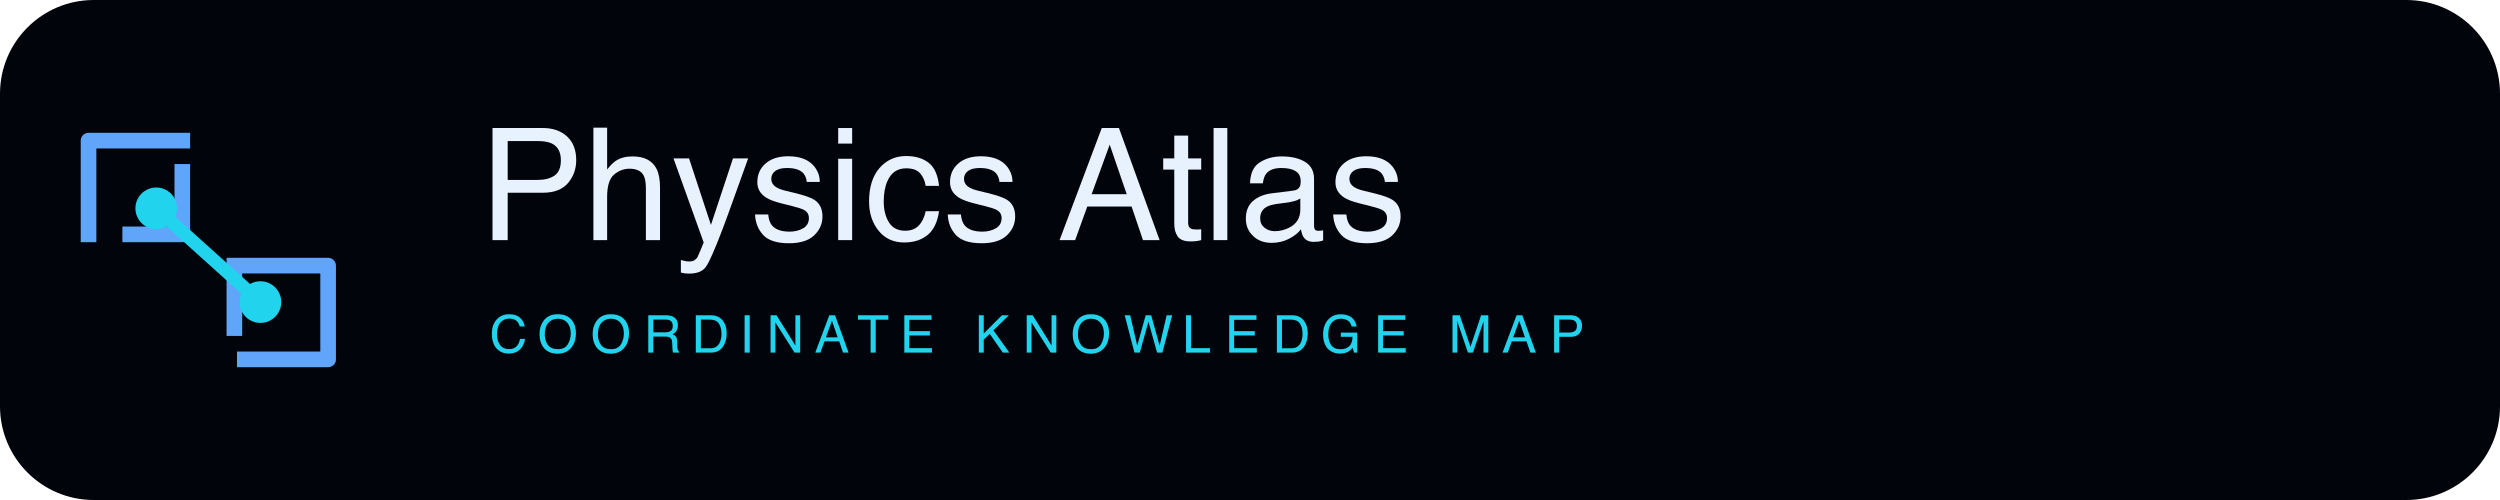
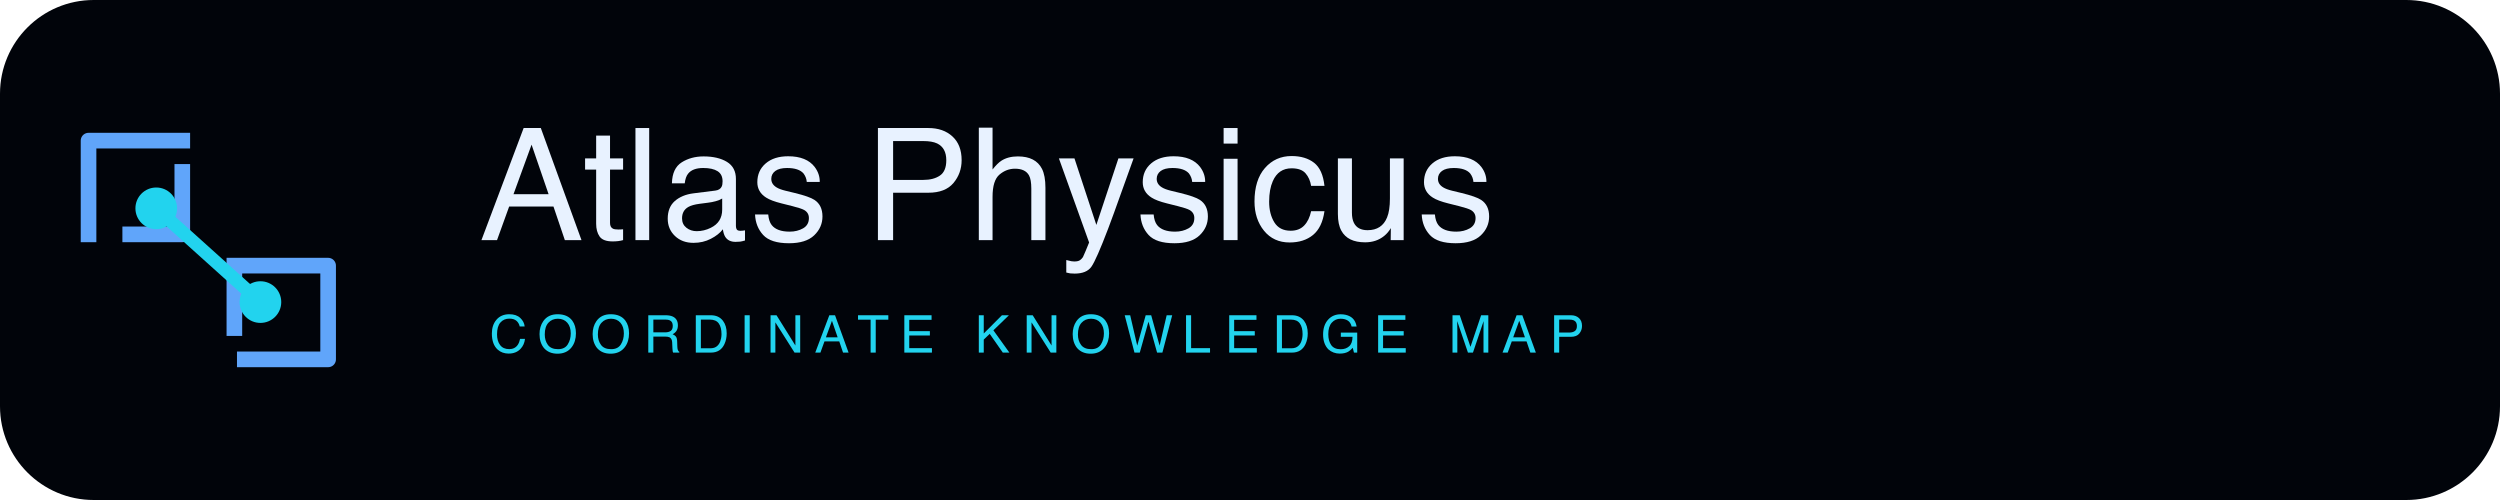
<svg xmlns="http://www.w3.org/2000/svg" xmlns:xlink="http://www.w3.org/1999/xlink" viewBox="0 0 480 96" role="img" aria-labelledby="title desc">
  <rect width="480" height="96" rx="18" fill="#01040a" />
  <g transform="translate(8 16)">
    <g fill="none" stroke="#60a5fa" stroke-width="3" stroke-linecap="square" stroke-linejoin="round">
      <path d="M9 29V11H27M27 17V29H17" />
      <path d="M37 35H55V53H39M37 47V35H47" />
    </g>
    <path d="M22 24 42 42" fill="none" stroke="#22d3ee" stroke-width="2.5" stroke-linecap="round" />
    <circle cx="22" cy="24" r="4" fill="#22d3ee" />
    <circle cx="42" cy="42" r="4" fill="#22d3ee" />
  </g>
  <g transform="translate(92 23)">
    <defs>
      <g>
        <g id="physics-title-glyph-0-0">
          <path d="M 2.562 -21.52 L 12.246 -21.52 C 14.16 -21.52 15.703 -20.98 16.875 -19.898 C 18.047 -18.82 18.633 -17.305 18.633 -15.352 C 18.633 -13.672 18.109 -12.211 17.066 -10.965 C 16.02 -9.719 14.414 -9.098 12.246 -9.098 L 5.477 -9.098 L 5.477 0 L 2.562 0 Z M 15.688 -15.336 C 15.688 -16.918 15.102 -17.992 13.93 -18.559 C 13.285 -18.863 12.402 -19.016 11.281 -19.016 L 5.477 -19.016 L 5.477 -11.559 L 11.281 -11.559 C 12.59 -11.559 13.648 -11.836 14.465 -12.391 C 15.281 -12.949 15.688 -13.93 15.688 -15.336 Z M 15.688 -15.336 " />
        </g>
        <g id="physics-title-glyph-0-1">
          <path d="M 1.934 -21.594 L 4.57 -21.594 L 4.57 -13.562 C 5.195 -14.355 5.758 -14.914 6.254 -15.234 C 7.105 -15.789 8.164 -16.07 9.434 -16.07 C 11.711 -16.07 13.25 -15.273 14.062 -13.68 C 14.5 -12.812 14.723 -11.605 14.723 -10.062 L 14.723 0 L 12.012 0 L 12.012 -9.887 C 12.012 -11.039 11.867 -11.883 11.57 -12.422 C 11.094 -13.281 10.195 -13.711 8.875 -13.711 C 7.781 -13.711 6.793 -13.336 5.902 -12.582 C 5.016 -11.832 4.57 -10.41 4.57 -8.32 L 4.57 0 L 1.934 0 Z M 1.934 -21.594 " />
        </g>
        <g id="physics-title-glyph-0-2">
          <path d="M 11.734 -15.688 L 14.648 -15.688 C 14.277 -14.684 13.453 -12.387 12.172 -8.805 C 11.215 -6.109 10.414 -3.91 9.77 -2.211 C 8.246 1.793 7.172 4.234 6.547 5.113 C 5.922 5.992 4.848 6.43 3.324 6.43 C 2.953 6.43 2.668 6.414 2.469 6.387 C 2.27 6.359 2.023 6.305 1.727 6.227 L 1.727 3.824 C 2.188 3.949 2.52 4.027 2.727 4.059 C 2.93 4.086 3.109 4.102 3.266 4.102 C 3.754 4.102 4.113 4.02 4.344 3.859 C 4.574 3.699 4.766 3.5 4.922 3.266 C 4.969 3.188 5.148 2.789 5.449 2.066 C 5.75 1.344 5.973 0.805 6.109 0.453 L 0.309 -15.688 L 3.297 -15.688 L 7.5 -2.914 Z M 11.734 -15.688 " />
        </g>
        <g id="physics-title-glyph-0-3">
          <path d="M 3.5 -4.922 C 3.578 -4.043 3.797 -3.367 4.16 -2.898 C 4.824 -2.051 5.977 -1.625 7.617 -1.625 C 8.594 -1.625 9.453 -1.84 10.195 -2.262 C 10.938 -2.688 11.309 -3.344 11.309 -4.234 C 11.309 -4.906 11.012 -5.422 10.414 -5.773 C 10.035 -5.988 9.281 -6.234 8.16 -6.52 L 6.062 -7.047 C 4.727 -7.379 3.742 -7.75 3.105 -8.16 C 1.973 -8.871 1.406 -9.859 1.406 -11.117 C 1.406 -12.602 1.941 -13.805 3.012 -14.723 C 4.078 -15.641 5.516 -16.098 7.324 -16.098 C 9.688 -16.098 11.391 -15.406 12.438 -14.02 C 13.09 -13.141 13.406 -12.191 13.391 -11.176 L 10.898 -11.176 C 10.852 -11.773 10.641 -12.312 10.27 -12.805 C 9.664 -13.496 8.613 -13.844 7.117 -13.844 C 6.121 -13.844 5.367 -13.652 4.855 -13.273 C 4.344 -12.891 4.086 -12.387 4.086 -11.762 C 4.086 -11.078 4.422 -10.531 5.098 -10.121 C 5.488 -9.879 6.062 -9.664 6.828 -9.477 L 8.57 -9.055 C 10.465 -8.594 11.734 -8.148 12.379 -7.719 C 13.402 -7.047 13.914 -5.984 13.914 -4.539 C 13.914 -3.145 13.387 -1.938 12.328 -0.922 C 11.266 0.094 9.652 0.602 7.484 0.602 C 5.152 0.602 3.5 0.07 2.527 -0.988 C 1.555 -2.047 1.035 -3.359 0.969 -4.922 Z M 3.5 -4.922 " />
        </g>
        <g id="physics-title-glyph-0-4">
          <path d="M 1.934 -15.617 L 4.613 -15.617 L 4.613 0 L 1.934 0 Z M 1.934 -21.52 L 4.613 -21.52 L 4.613 -18.531 L 1.934 -18.531 Z M 1.934 -21.52 " />
        </g>
        <g id="physics-title-glyph-0-5">
          <path d="M 7.984 -16.141 C 9.75 -16.141 11.188 -15.711 12.297 -14.852 C 13.406 -13.992 14.07 -12.516 14.297 -10.414 L 11.734 -10.414 C 11.578 -11.383 11.219 -12.184 10.664 -12.824 C 10.109 -13.465 9.215 -13.785 7.984 -13.785 C 6.305 -13.785 5.102 -12.965 4.379 -11.324 C 3.91 -10.258 3.676 -8.945 3.676 -7.383 C 3.676 -5.812 4.008 -4.488 4.672 -3.414 C 5.336 -2.34 6.383 -1.801 7.809 -1.801 C 8.902 -1.801 9.77 -2.137 10.406 -2.805 C 11.047 -3.473 11.488 -4.391 11.734 -5.551 L 14.297 -5.551 C 14.004 -3.473 13.273 -1.949 12.102 -0.988 C 10.93 -0.027 9.43 0.453 7.602 0.453 C 5.551 0.453 3.914 -0.297 2.695 -1.793 C 1.477 -3.293 0.863 -5.164 0.863 -7.414 C 0.863 -10.168 1.531 -12.309 2.871 -13.844 C 4.211 -15.375 5.914 -16.141 7.984 -16.141 Z M 7.984 -16.141 " />
        </g>
        <g id="physics-title-glyph-0-6">

</g>
        <g id="physics-title-glyph-0-7">
          <path d="M 13.328 -8.82 L 10.062 -18.324 L 6.594 -8.82 Z M 8.539 -21.52 L 11.836 -21.52 L 19.645 0 L 16.449 0 L 14.266 -6.445 L 5.758 -6.445 L 3.43 0 L 0.438 0 Z M 8.539 -21.52 " />
        </g>
        <g id="physics-title-glyph-0-8">
          <path d="M 2.461 -20.07 L 5.125 -20.07 L 5.125 -15.688 L 7.633 -15.688 L 7.633 -13.535 L 5.125 -13.535 L 5.125 -3.297 C 5.125 -2.75 5.312 -2.383 5.684 -2.195 C 5.891 -2.09 6.23 -2.035 6.711 -2.035 C 6.836 -2.035 6.973 -2.039 7.117 -2.043 C 7.266 -2.047 7.438 -2.062 7.633 -2.078 L 7.633 0 C 7.328 0.086 7.016 0.152 6.688 0.191 C 6.359 0.23 6.008 0.25 5.625 0.25 C 4.395 0.25 3.559 -0.066 3.121 -0.695 C 2.68 -1.324 2.461 -2.145 2.461 -3.148 L 2.461 -13.535 L 0.336 -13.535 L 0.336 -15.688 L 2.461 -15.688 Z M 2.461 -20.07 " />
        </g>
        <g id="physics-title-glyph-0-9">
          <path d="M 2.008 -21.52 L 4.645 -21.52 L 4.645 0 L 2.008 0 Z M 2.008 -21.52 " />
        </g>
        <g id="physics-title-glyph-0-10">
          <path d="M 3.953 -4.176 C 3.953 -3.414 4.234 -2.812 4.789 -2.375 C 5.348 -1.934 6.008 -1.715 6.766 -1.715 C 7.695 -1.715 8.594 -1.93 9.461 -2.359 C 10.926 -3.07 11.66 -4.238 11.66 -5.859 L 11.66 -7.984 C 11.336 -7.777 10.922 -7.609 10.414 -7.469 C 9.906 -7.332 9.41 -7.234 8.922 -7.18 L 7.324 -6.973 C 6.367 -6.844 5.648 -6.645 5.172 -6.371 C 4.359 -5.914 3.953 -5.18 3.953 -4.176 Z M 10.344 -9.508 C 10.949 -9.586 11.352 -9.84 11.559 -10.27 C 11.676 -10.504 11.734 -10.84 11.734 -11.281 C 11.734 -12.18 11.414 -12.828 10.773 -13.234 C 10.133 -13.641 9.219 -13.844 8.027 -13.844 C 6.648 -13.844 5.672 -13.473 5.098 -12.73 C 4.773 -12.32 4.566 -11.711 4.469 -10.898 L 2.008 -10.898 C 2.055 -12.832 2.684 -14.176 3.891 -14.934 C 5.094 -15.691 6.492 -16.07 8.086 -16.07 C 9.93 -16.07 11.43 -15.719 12.582 -15.016 C 13.727 -14.312 14.297 -13.219 14.297 -11.734 L 14.297 -2.695 C 14.297 -2.422 14.352 -2.203 14.465 -2.035 C 14.578 -1.871 14.812 -1.789 15.176 -1.789 C 15.293 -1.789 15.426 -1.793 15.57 -1.809 C 15.719 -1.824 15.875 -1.844 16.039 -1.875 L 16.039 0.074 C 15.629 0.191 15.316 0.266 15.102 0.293 C 14.887 0.32 14.594 0.336 14.223 0.336 C 13.316 0.336 12.656 0.016 12.246 -0.629 C 12.031 -0.973 11.879 -1.453 11.793 -2.078 C 11.254 -1.375 10.484 -0.766 9.477 -0.25 C 8.473 0.27 7.363 0.527 6.152 0.527 C 4.695 0.527 3.508 0.086 2.586 -0.797 C 1.664 -1.68 1.203 -2.789 1.203 -4.117 C 1.203 -5.57 1.656 -6.699 2.562 -7.5 C 3.473 -8.301 4.664 -8.793 6.137 -8.98 Z M 10.344 -9.508 " />
        </g>
      </g>
+       <g id="atlas-physicus-title-glyph-u">
+         <path d="M4.57 -15.688V-5.273Q4.57 -4.072 4.951 -3.311Q5.654 -1.904 7.573 -1.904Q10.327 -1.904 11.323 -4.365Q11.865 -5.684 11.865 -7.983V-15.688H14.502V0.0H12.012L12.041 -2.314Q11.528 -1.421 10.767 -0.806Q9.258 0.425 7.104 0.425Q3.75 0.425 2.534 -1.816Q1.875 -3.018 1.875 -5.024V-15.688ZM8.188 -16.069Z" />
+       </g>
    </defs>
    <g fill="rgb(90.98%, 94.902%, 100%)" fill-opacity="1">
-       <use xlink:href="#physics-title-glyph-0-0" x="0" y="23.101" />
-       <use xlink:href="#physics-title-glyph-0-1" x="20" y="23.101" />
-       <use xlink:href="#physics-title-glyph-0-2" x="37" y="23.101" />
+       <use xlink:href="#physics-title-glyph-0-7" x="0" y="23.101" />
+       <use xlink:href="#physics-title-glyph-0-8" x="20" y="23.101" />
+       <use xlink:href="#physics-title-glyph-0-9" x="28" y="23.101" />
+       <use xlink:href="#physics-title-glyph-0-10" x="35" y="23.101" />
      <use xlink:href="#physics-title-glyph-0-3" x="52" y="23.101" />
-       <use xlink:href="#physics-title-glyph-0-4" x="67" y="23.101" />
-       <use xlink:href="#physics-title-glyph-0-5" x="74" y="23.101" />
-       <use xlink:href="#physics-title-glyph-0-3" x="89" y="23.101" />
-       <use xlink:href="#physics-title-glyph-0-6" x="104" y="23.101" />
-       <use xlink:href="#physics-title-glyph-0-7" x="111" y="23.101" />
-       <use xlink:href="#physics-title-glyph-0-8" x="131" y="23.101" />
-       <use xlink:href="#physics-title-glyph-0-9" x="139" y="23.101" />
-       <use xlink:href="#physics-title-glyph-0-10" x="146" y="23.101" />
-       <use xlink:href="#physics-title-glyph-0-3" x="163" y="23.101" />
+       <use xlink:href="#physics-title-glyph-0-6" x="67" y="23.101" />
+       <use xlink:href="#physics-title-glyph-0-0" x="74" y="23.101" />
+       <use xlink:href="#physics-title-glyph-0-1" x="94" y="23.101" />
+       <use xlink:href="#physics-title-glyph-0-2" x="111" y="23.101" />
+       <use xlink:href="#physics-title-glyph-0-3" x="126" y="23.101" />
+       <use xlink:href="#physics-title-glyph-0-4" x="141" y="23.101" />
+       <use xlink:href="#physics-title-glyph-0-5" x="148" y="23.101" />
+       <use xlink:href="#atlas-physicus-title-glyph-u" x="163" y="23.101" />
+       <use xlink:href="#physics-title-glyph-0-3" x="180" y="23.101" />
    </g>
  </g>
  <g transform="translate(94 60)">
    <defs>
      <g>
        <g id="physics-subtitle-glyph-0-0">
          <path d="M 3.785 -7.367 C 4.691 -7.367 5.398 -7.129 5.898 -6.648 C 6.398 -6.172 6.68 -5.629 6.734 -5.02 L 5.785 -5.02 C 5.68 -5.48 5.465 -5.848 5.145 -6.117 C 4.824 -6.387 4.375 -6.523 3.793 -6.523 C 3.086 -6.523 2.516 -6.273 2.082 -5.777 C 1.648 -5.281 1.43 -4.523 1.43 -3.496 C 1.43 -2.656 1.625 -1.977 2.02 -1.453 C 2.41 -0.93 2.996 -0.668 3.773 -0.668 C 4.492 -0.668 5.035 -0.945 5.41 -1.492 C 5.609 -1.781 5.758 -2.164 5.855 -2.637 L 6.801 -2.637 C 6.719 -1.883 6.438 -1.25 5.961 -0.738 C 5.391 -0.121 4.625 0.188 3.656 0.188 C 2.824 0.188 2.125 -0.066 1.559 -0.57 C 0.812 -1.238 0.438 -2.27 0.438 -3.664 C 0.438 -4.719 0.719 -5.586 1.281 -6.266 C 1.887 -7 2.719 -7.367 3.785 -7.367 Z M 3.785 -7.367 " />
        </g>
        <g id="physics-subtitle-glyph-0-1">
          <path d="M 3.859 -7.367 C 5.125 -7.367 6.062 -6.961 6.672 -6.148 C 7.145 -5.512 7.383 -4.699 7.383 -3.711 C 7.383 -2.641 7.109 -1.75 6.566 -1.039 C 5.93 -0.207 5.02 0.211 3.836 0.211 C 2.734 0.211 1.867 -0.156 1.234 -0.883 C 0.672 -1.586 0.391 -2.477 0.391 -3.551 C 0.391 -4.52 0.633 -5.352 1.113 -6.039 C 1.73 -6.926 2.648 -7.367 3.859 -7.367 Z M 3.953 -0.66 C 4.812 -0.66 5.43 -0.965 5.812 -1.578 C 6.195 -2.191 6.387 -2.898 6.387 -3.695 C 6.387 -4.539 6.168 -5.219 5.727 -5.734 C 5.285 -6.246 4.68 -6.504 3.914 -6.504 C 3.172 -6.504 2.57 -6.25 2.102 -5.738 C 1.633 -5.23 1.398 -4.48 1.398 -3.484 C 1.398 -2.691 1.598 -2.023 2 -1.477 C 2.402 -0.93 3.055 -0.66 3.953 -0.66 Z M 3.953 -0.66 " />
        </g>
        <g id="physics-subtitle-glyph-0-2">
          <path d="M 4.098 -3.887 C 4.555 -3.887 4.914 -3.977 5.18 -4.16 C 5.445 -4.344 5.578 -4.672 5.578 -5.148 C 5.578 -5.656 5.391 -6.008 5.02 -6.191 C 4.82 -6.289 4.555 -6.336 4.223 -6.336 L 1.852 -6.336 L 1.852 -3.887 Z M 0.879 -7.172 L 4.199 -7.172 C 4.746 -7.172 5.195 -7.094 5.551 -6.934 C 6.227 -6.629 6.562 -6.062 6.562 -5.238 C 6.562 -4.809 6.473 -4.457 6.297 -4.184 C 6.117 -3.91 5.871 -3.691 5.551 -3.523 C 5.832 -3.41 6.043 -3.262 6.184 -3.078 C 6.324 -2.891 6.406 -2.59 6.422 -2.172 L 6.453 -1.211 C 6.465 -0.938 6.488 -0.734 6.523 -0.602 C 6.582 -0.375 6.688 -0.227 6.836 -0.16 L 6.836 0 L 5.645 0 C 5.613 -0.062 5.586 -0.141 5.566 -0.238 C 5.547 -0.336 5.531 -0.527 5.516 -0.805 L 5.461 -2 C 5.438 -2.469 5.262 -2.785 4.938 -2.945 C 4.75 -3.031 4.461 -3.078 4.062 -3.078 L 1.852 -3.078 L 1.852 0 L 0.879 0 Z M 0.879 -7.172 " />
        </g>
        <g id="physics-subtitle-glyph-0-3">
          <path d="M 3.516 -0.828 C 3.844 -0.828 4.113 -0.863 4.328 -0.934 C 4.703 -1.059 5.012 -1.305 5.254 -1.664 C 5.445 -1.953 5.586 -2.324 5.668 -2.777 C 5.719 -3.047 5.742 -3.301 5.742 -3.531 C 5.742 -4.418 5.566 -5.109 5.211 -5.602 C 4.859 -6.094 4.289 -6.336 3.508 -6.336 L 1.781 -6.336 L 1.781 -0.828 Z M 0.805 -7.172 L 3.711 -7.172 C 4.695 -7.172 5.461 -6.824 6.008 -6.125 C 6.492 -5.492 6.734 -4.684 6.734 -3.695 C 6.734 -2.934 6.59 -2.246 6.305 -1.633 C 5.801 -0.543 4.93 0 3.703 0 L 0.805 0 Z M 0.805 -7.172 " />
        </g>
        <g id="physics-subtitle-glyph-0-4">
          <path d="M 0.98 -7.172 L 1.961 -7.172 L 1.961 0 L 0.98 0 Z M 0.98 -7.172 " />
        </g>
        <g id="physics-subtitle-glyph-0-5">
          <path d="M 0.762 -7.172 L 1.91 -7.172 L 5.531 -1.363 L 5.531 -7.172 L 6.453 -7.172 L 6.453 0 L 5.367 0 L 1.688 -5.805 L 1.688 0 L 0.762 0 Z M 0.762 -7.172 " />
        </g>
        <g id="physics-subtitle-glyph-0-6">
          <path d="M 4.445 -2.938 L 3.355 -6.109 L 2.195 -2.938 Z M 2.848 -7.172 L 3.945 -7.172 L 6.547 0 L 5.484 0 L 4.758 -2.148 L 1.918 -2.148 L 1.141 0 L 0.148 0 Z M 2.848 -7.172 " />
        </g>
        <g id="physics-subtitle-glyph-0-7">
          <path d="M 5.98 -7.172 L 5.98 -6.32 L 3.562 -6.32 L 3.562 0 L 2.578 0 L 2.578 -6.32 L 0.16 -6.32 L 0.16 -7.172 Z M 5.98 -7.172 " />
        </g>
        <g id="physics-subtitle-glyph-0-8">
          <path d="M 0.855 -7.172 L 6.086 -7.172 L 6.086 -6.293 L 1.801 -6.293 L 1.801 -4.117 L 5.762 -4.117 L 5.762 -3.285 L 1.801 -3.285 L 1.801 -0.855 L 6.156 -0.855 L 6.156 0 L 0.855 0 Z M 0.855 -7.172 " />
        </g>
        <g id="physics-subtitle-glyph-0-9">

</g>
        <g id="physics-subtitle-glyph-0-10">
          <path d="M 0.762 -7.172 L 1.711 -7.172 L 1.711 -3.676 L 5.203 -7.172 L 6.547 -7.172 L 3.562 -4.281 L 6.633 0 L 5.367 0 L 2.855 -3.598 L 1.711 -2.5 L 1.711 0 L 0.762 0 Z M 0.762 -7.172 " />
        </g>
        <g id="physics-subtitle-glyph-0-11">
          <path d="M 1.234 -7.172 L 2.586 -1.336 L 4.211 -7.172 L 5.266 -7.172 L 6.883 -1.336 L 8.238 -7.172 L 9.301 -7.172 L 7.418 0 L 6.398 0 L 4.742 -5.945 L 3.078 0 L 2.055 0 L 0.18 -7.172 Z M 1.234 -7.172 " />
        </g>
        <g id="physics-subtitle-glyph-0-12">
          <path d="M 0.762 -7.172 L 1.734 -7.172 L 1.734 -0.855 L 5.367 -0.855 L 5.367 0 L 0.762 0 Z M 0.762 -7.172 " />
        </g>
        <g id="physics-subtitle-glyph-0-13">
          <path d="M 3.863 -7.359 C 4.535 -7.359 5.117 -7.227 5.609 -6.969 C 6.324 -6.594 6.758 -5.938 6.918 -5 L 5.957 -5 C 5.84 -5.523 5.598 -5.906 5.23 -6.145 C 4.863 -6.383 4.398 -6.504 3.836 -6.504 C 3.172 -6.504 2.613 -6.254 2.16 -5.758 C 1.707 -5.258 1.48 -4.516 1.48 -3.531 C 1.48 -2.68 1.668 -1.984 2.039 -1.449 C 2.414 -0.914 3.027 -0.645 3.871 -0.645 C 4.52 -0.645 5.055 -0.832 5.48 -1.207 C 5.906 -1.586 6.125 -2.191 6.133 -3.031 L 3.887 -3.031 L 3.887 -3.836 L 7.035 -3.836 L 7.035 0 L 6.41 0 L 6.176 -0.922 C 5.848 -0.562 5.555 -0.312 5.305 -0.172 C 4.875 0.07 4.336 0.191 3.676 0.191 C 2.828 0.191 2.098 -0.086 1.484 -0.633 C 0.816 -1.324 0.484 -2.273 0.484 -3.477 C 0.484 -4.68 0.809 -5.633 1.461 -6.344 C 2.078 -7.02 2.879 -7.359 3.863 -7.359 Z M 3.863 -7.359 " />
        </g>
        <g id="physics-subtitle-glyph-0-14">
          <path d="M 0.738 -7.172 L 2.129 -7.172 L 4.188 -1.109 L 6.234 -7.172 L 7.613 -7.172 L 7.613 0 L 6.688 0 L 6.688 -4.234 C 6.688 -4.379 6.691 -4.621 6.699 -4.961 C 6.707 -5.301 6.711 -5.664 6.711 -6.051 L 4.664 0 L 3.703 0 L 1.641 -6.051 L 1.641 -5.828 C 1.641 -5.652 1.645 -5.387 1.652 -5.027 C 1.66 -4.668 1.664 -4.402 1.664 -4.234 L 1.664 0 L 0.738 0 Z M 0.738 -7.172 " />
        </g>
        <g id="physics-subtitle-glyph-0-15">
          <path d="M 0.855 -7.172 L 4.082 -7.172 C 4.719 -7.172 5.234 -6.992 5.625 -6.633 C 6.016 -6.273 6.211 -5.77 6.211 -5.117 C 6.211 -4.559 6.035 -4.07 5.688 -3.656 C 5.34 -3.242 4.805 -3.031 4.082 -3.031 L 1.828 -3.031 L 1.828 0 L 0.855 0 Z M 5.23 -5.113 C 5.23 -5.641 5.035 -5.996 4.645 -6.188 C 4.43 -6.289 4.133 -6.336 3.758 -6.336 L 1.828 -6.336 L 1.828 -3.852 L 3.758 -3.852 C 4.195 -3.852 4.551 -3.945 4.82 -4.133 C 5.094 -4.316 5.23 -4.645 5.23 -5.113 Z M 5.23 -5.113 " />
        </g>
      </g>
    </defs>
    <g fill="rgb(13.333%, 82.745%, 93.333%)" fill-opacity="1">
      <use xlink:href="#physics-subtitle-glyph-0-0" x="0" y="7.7" />
      <use xlink:href="#physics-subtitle-glyph-0-1" x="9.197" y="7.7" />
      <use xlink:href="#physics-subtitle-glyph-0-1" x="19.395" y="7.7" />
      <use xlink:href="#physics-subtitle-glyph-0-2" x="29.592" y="7.7" />
      <use xlink:href="#physics-subtitle-glyph-0-3" x="38.789" y="7.7" />
      <use xlink:href="#physics-subtitle-glyph-0-4" x="47.986" y="7.7" />
      <use xlink:href="#physics-subtitle-glyph-0-5" x="53.184" y="7.7" />
      <use xlink:href="#physics-subtitle-glyph-0-6" x="62.381" y="7.7" />
      <use xlink:href="#physics-subtitle-glyph-0-7" x="70.578" y="7.7" />
      <use xlink:href="#physics-subtitle-glyph-0-8" x="78.775" y="7.7" />
      <use xlink:href="#physics-subtitle-glyph-0-9" x="87.973" y="7.7" />
      <use xlink:href="#physics-subtitle-glyph-0-10" x="93.17" y="7.7" />
      <use xlink:href="#physics-subtitle-glyph-0-5" x="102.367" y="7.7" />
      <use xlink:href="#physics-subtitle-glyph-0-1" x="111.564" y="7.7" />
      <use xlink:href="#physics-subtitle-glyph-0-11" x="121.762" y="7.7" />
      <use xlink:href="#physics-subtitle-glyph-0-12" x="132.959" y="7.7" />
      <use xlink:href="#physics-subtitle-glyph-0-8" x="141.156" y="7.7" />
      <use xlink:href="#physics-subtitle-glyph-0-3" x="150.354" y="7.7" />
      <use xlink:href="#physics-subtitle-glyph-0-13" x="159.551" y="7.7" />
      <use xlink:href="#physics-subtitle-glyph-0-8" x="169.748" y="7.7" />
      <use xlink:href="#physics-subtitle-glyph-0-9" x="178.945" y="7.7" />
      <use xlink:href="#physics-subtitle-glyph-0-14" x="184.143" y="7.7" />
      <use xlink:href="#physics-subtitle-glyph-0-6" x="194.34" y="7.7" />
      <use xlink:href="#physics-subtitle-glyph-0-15" x="203.537" y="7.7" />
    </g>
  </g>
</svg>
